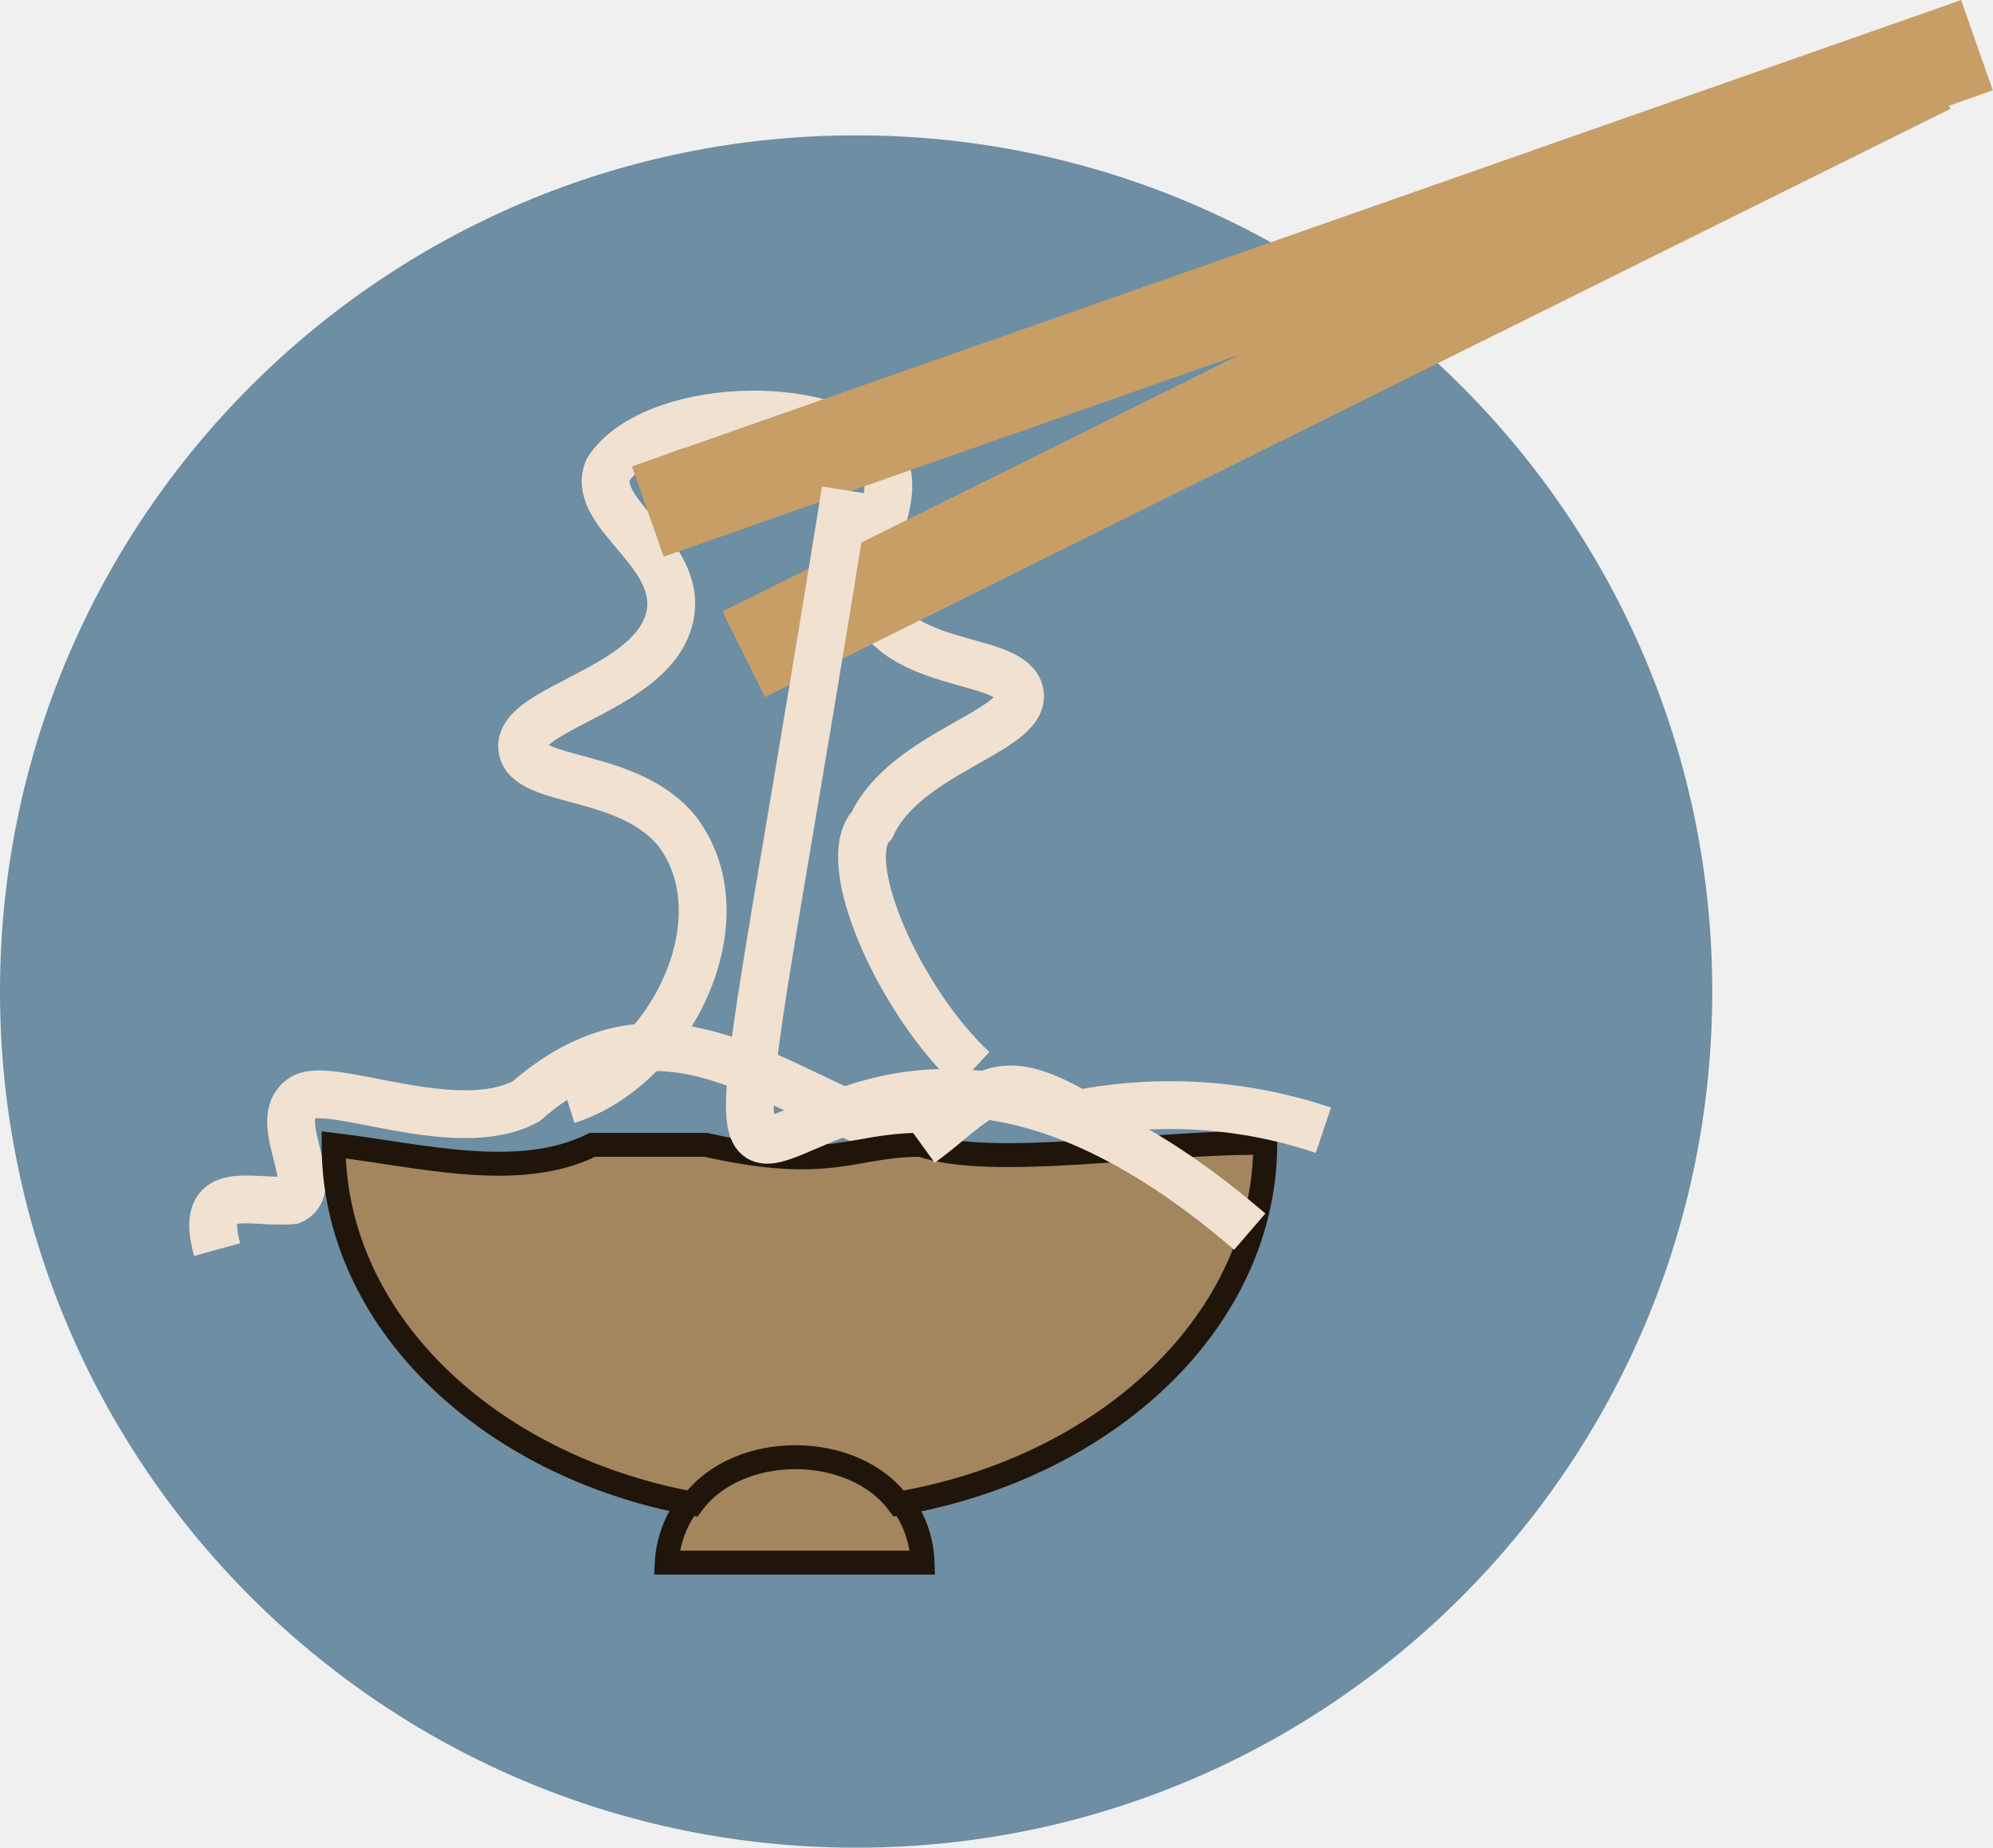
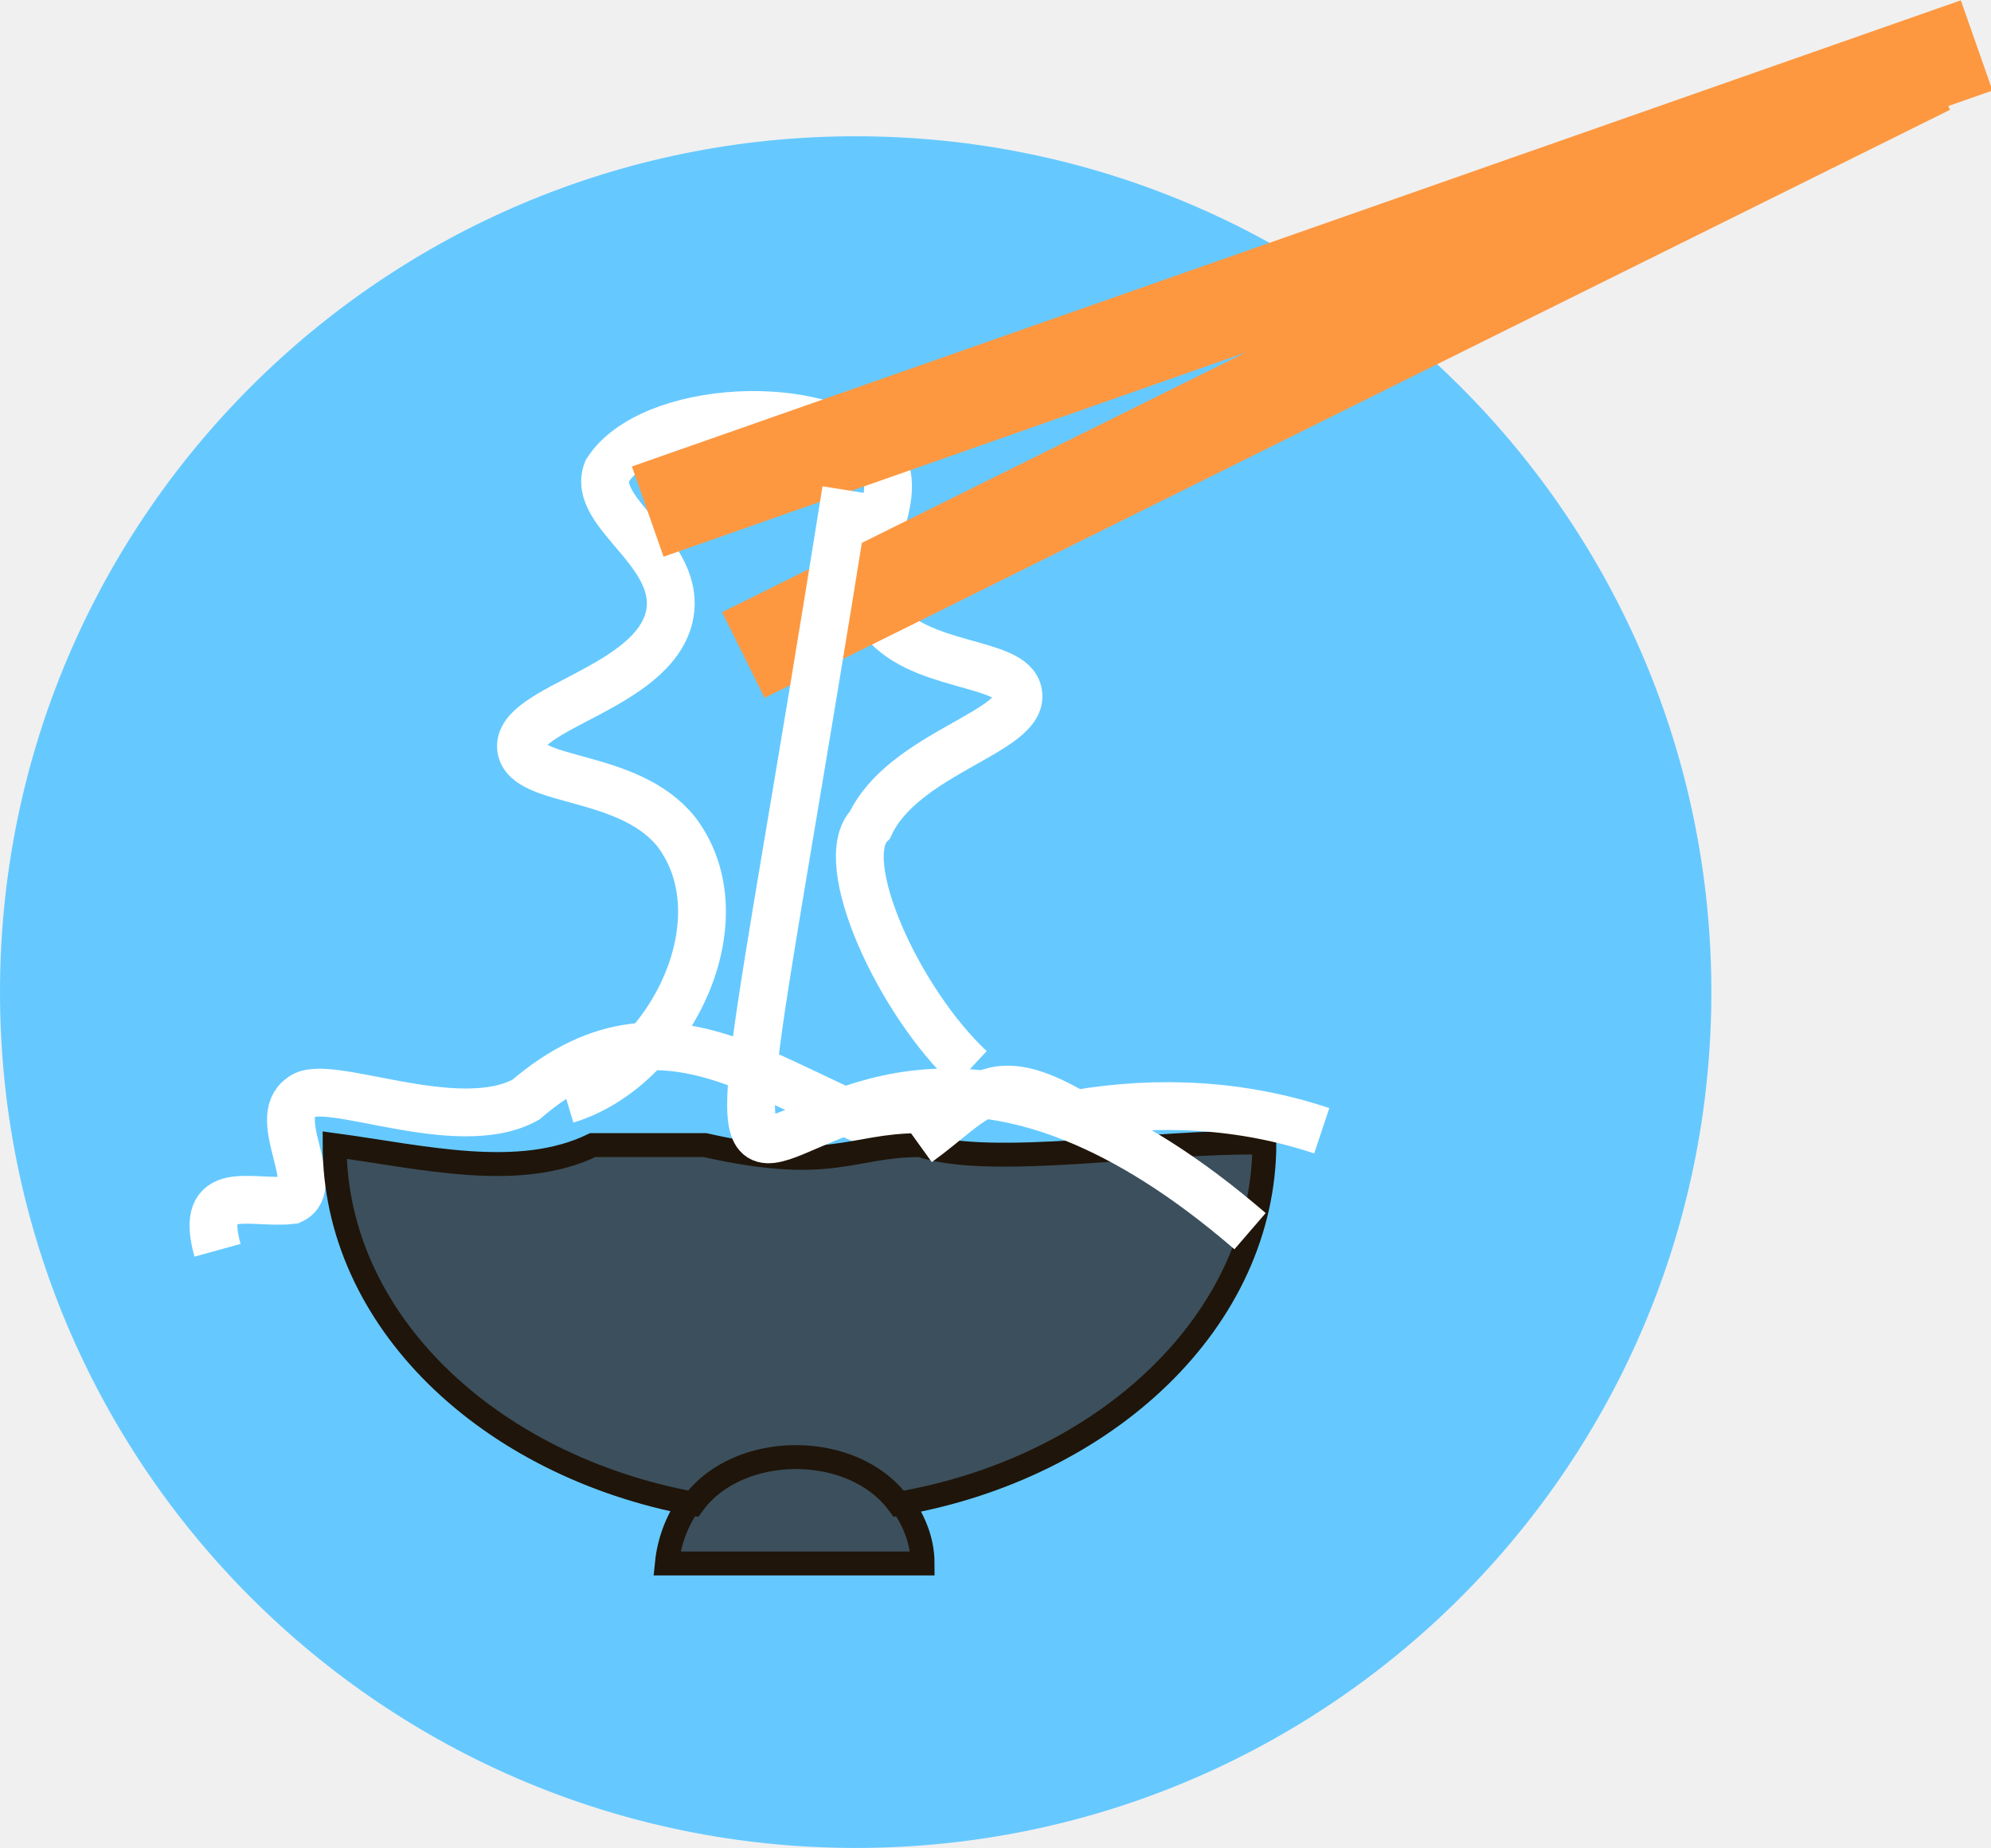
- <svg xmlns="http://www.w3.org/2000/svg" viewBox="0 0 83.34 77.26">
-   <defs>
-     <style>.cls-1{fill:#6d8ea3;}.cls-2,.cls-4{fill:none;}.cls-2{stroke:#f0e1d1;stroke-width:2px;}.cls-2,.cls-3,.cls-4{stroke-miterlimit:10;}.cls-3{fill:#a3865d;stroke:#1f150a;}.cls-4{stroke:#c89e67;stroke-width:4px;}</style>
-   </defs>
-   <g id="Layer_2" data-name="Layer 2">
-     <g id="Design">
-       <circle class="cls-1" cx="35.8" cy="41.46" r="35.8" />
-       <path class="cls-2" d="M39.46,48C33,46.55,28.28,40.58,22,46.05c-2.94,1.6-8.35-.95-9.38-.12-1.34.91.88,3.67-.42,4.26-1.74.15-3.91-.8-3.12,2.06" />
-       <path class="cls-3" d="M37.58,62.66a4.46,4.46,0,0,1,1,2.68H27.88A4.53,4.53,0,0,1,29,62.61H29c1.94-2.47,6.64-2.45,8.53.05Z" />
-       <path class="cls-3" d="M52.91,47.79c0,7.39-6.56,13.56-15.33,15.08-1.89-2.57-6.71-2.6-8.63,0-8.62-1.6-15-7.72-15-15,3.7.45,7.73,1.53,10.83,0h4.73c5.25,1.18,6.1,0,9,0C41.46,48.91,48.28,47.73,52.91,47.79Z" />
-       <path class="cls-2" d="M55.34,47.26a20.07,20.07,0,0,0-10.25-.68C41.46,44.46,41,46,38.5,47.81" />
-       <path class="cls-2" d="M23.72,46c4.28-1.35,7.37-7.52,4.62-11.21-2-2.53-6.3-2-6.5-3.49-.24-1.71,5.53-2.46,6.17-5.53.57-2.67-3.33-4.26-2.59-6.12,1.79-2.77,9-3.17,11.37-.58,1.32,2-1.55,4.52,0,6.7s5.57,1.77,5.85,3.2c.32,1.6-4.76,2.47-6.18,5.53C35,36,37.62,41.86,40.69,44.72" />
-       <line class="cls-4" x1="27.09" y1="21.39" x2="82.67" y2="1.89" />
-       <line class="cls-4" x1="31.1" y1="27.36" x2="80.67" y2="2.76" />
-       <path class="cls-2" d="M35.36,20.5c-7.94,49.59-4.94,12.21,16.9,31" />
-     </g>
-   </g>
+ <svg xmlns="http://www.w3.org/2000/svg" version="1.1" id="Layer_1" x="0px" y="0px" viewBox="0 0 83.3 77.3" style="enable-background:new 0 0 83.3 77.3;" xml:space="preserve">
+   <style type="text/css">
+ 	.st0{fill:#65C9FF;}
+ 	.st1{fill:none;stroke:#FFFFFF;stroke-width:2;stroke-miterlimit:10;}
+ 	.st2{fill:#3C4F5C;stroke:#1F150A;stroke-miterlimit:10;}
+ 	.st3{fill:none;stroke:#FD9841;stroke-width:4;stroke-miterlimit:10;}
+ </style>
+   <circle class="st0" cx="35.8" cy="41.5" r="35.8" />
+   <path class="st1" d="M39.5,48C33,46.5,28.3,40.6,22,46c-2.9,1.6-8.4-1-9.4-0.1c-1.3,0.9,0.9,3.7-0.4,4.3c-1.7,0.2-3.9-0.8-3.1,2.1" />
+   <path class="st2" d="M37.6,62.7c0.6,0.8,1,1.7,1,2.7H27.9c0.1-1,0.5-2,1.1-2.7l0,0C30.9,60.1,35.6,60.2,37.6,62.7L37.6,62.7z" />
+   <path class="st2" d="M52.9,47.8c0,7.4-6.6,13.6-15.3,15.1c-1.9-2.6-6.7-2.6-8.6,0c-8.6-1.6-15-7.7-15-15c3.7,0.5,7.7,1.5,10.8,0h4.7  c5.3,1.2,6.1,0,9,0C41.5,48.9,48.3,47.7,52.9,47.8z" />
+   <path class="st1" d="M55.3,47.3c-3.3-1.1-6.8-1.3-10.3-0.7c-3.6-2.1-4.1-0.6-6.6,1.2" />
+   <path class="st1" d="M23.7,46c4.3-1.3,7.4-7.5,4.6-11.2c-2-2.5-6.3-2-6.5-3.5c-0.2-1.7,5.5-2.5,6.2-5.5c0.6-2.7-3.3-4.3-2.6-6.1  c1.8-2.8,9-3.2,11.4-0.6c1.3,2-1.5,4.5,0,6.7s5.6,1.8,5.8,3.2c0.3,1.6-4.8,2.5-6.2,5.5c-1.5,1.5,1.2,7.4,4.2,10.2" />
+   <line class="st3" x1="27.1" y1="21.4" x2="82.7" y2="1.9" />
+   <line class="st3" x1="31.1" y1="27.4" x2="80.7" y2="2.8" />
+   <path class="st1" d="M35.4,20.5c-7.9,49.6-4.9,12.2,16.9,31" />
</svg>
